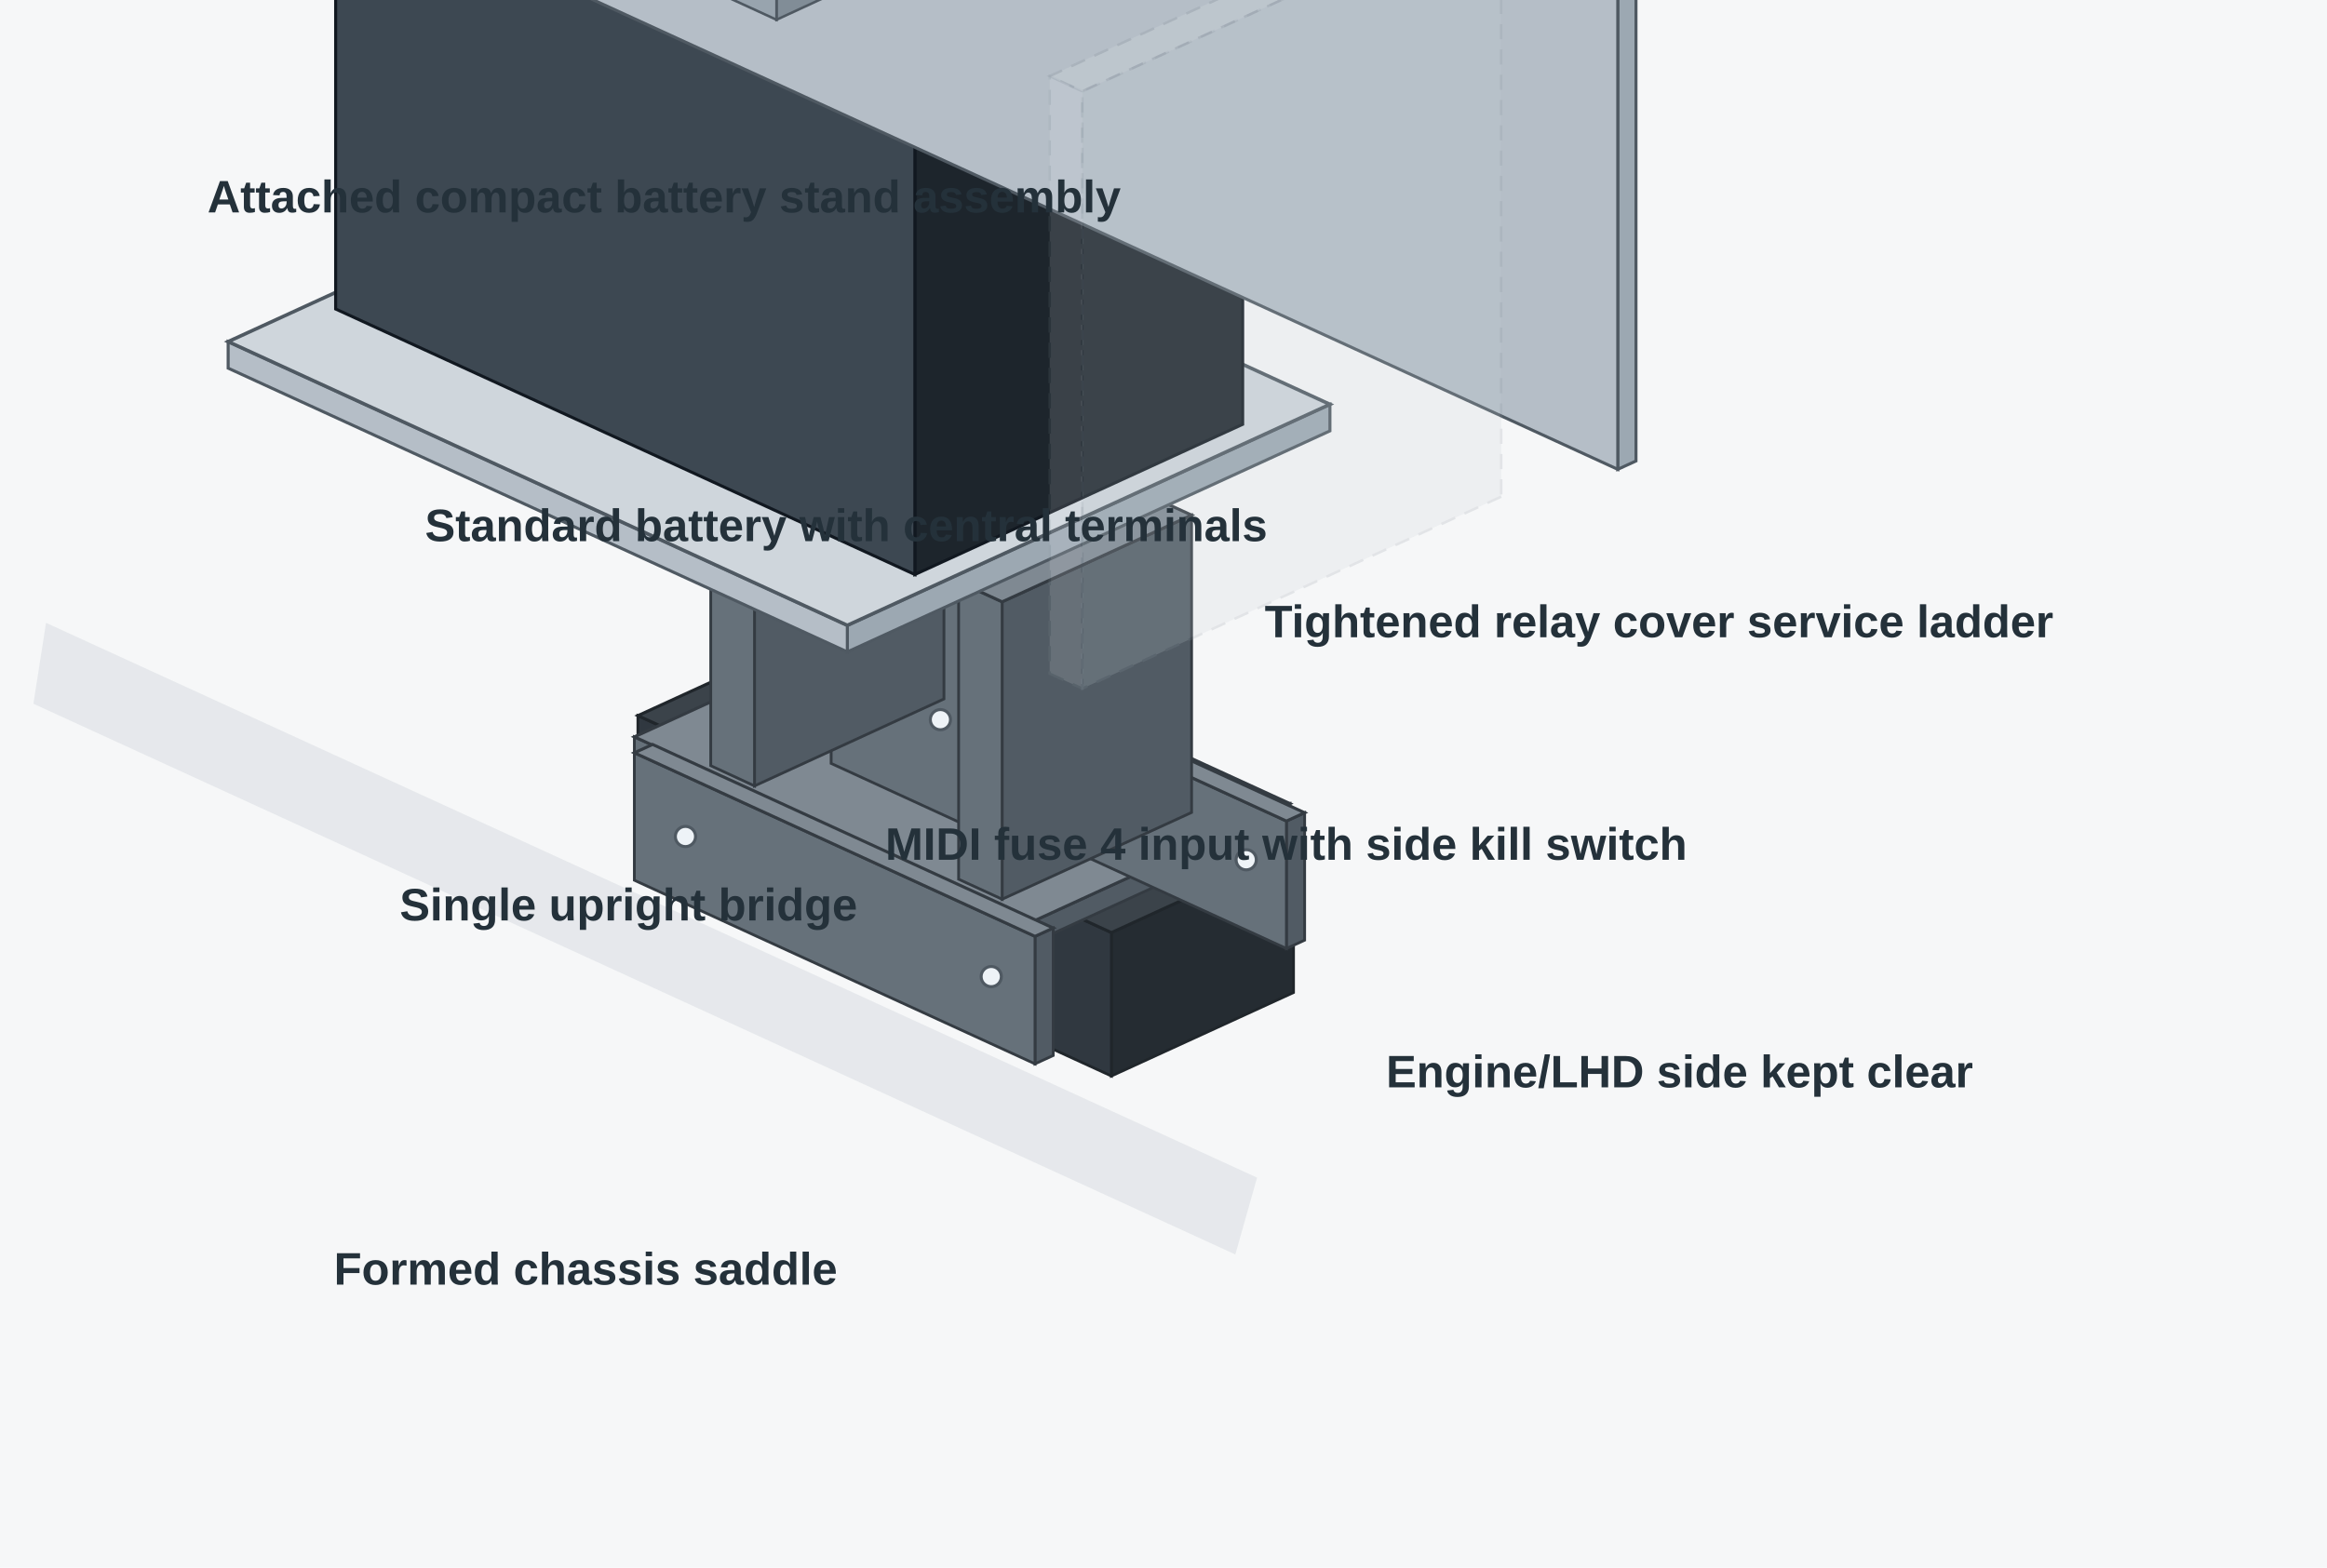
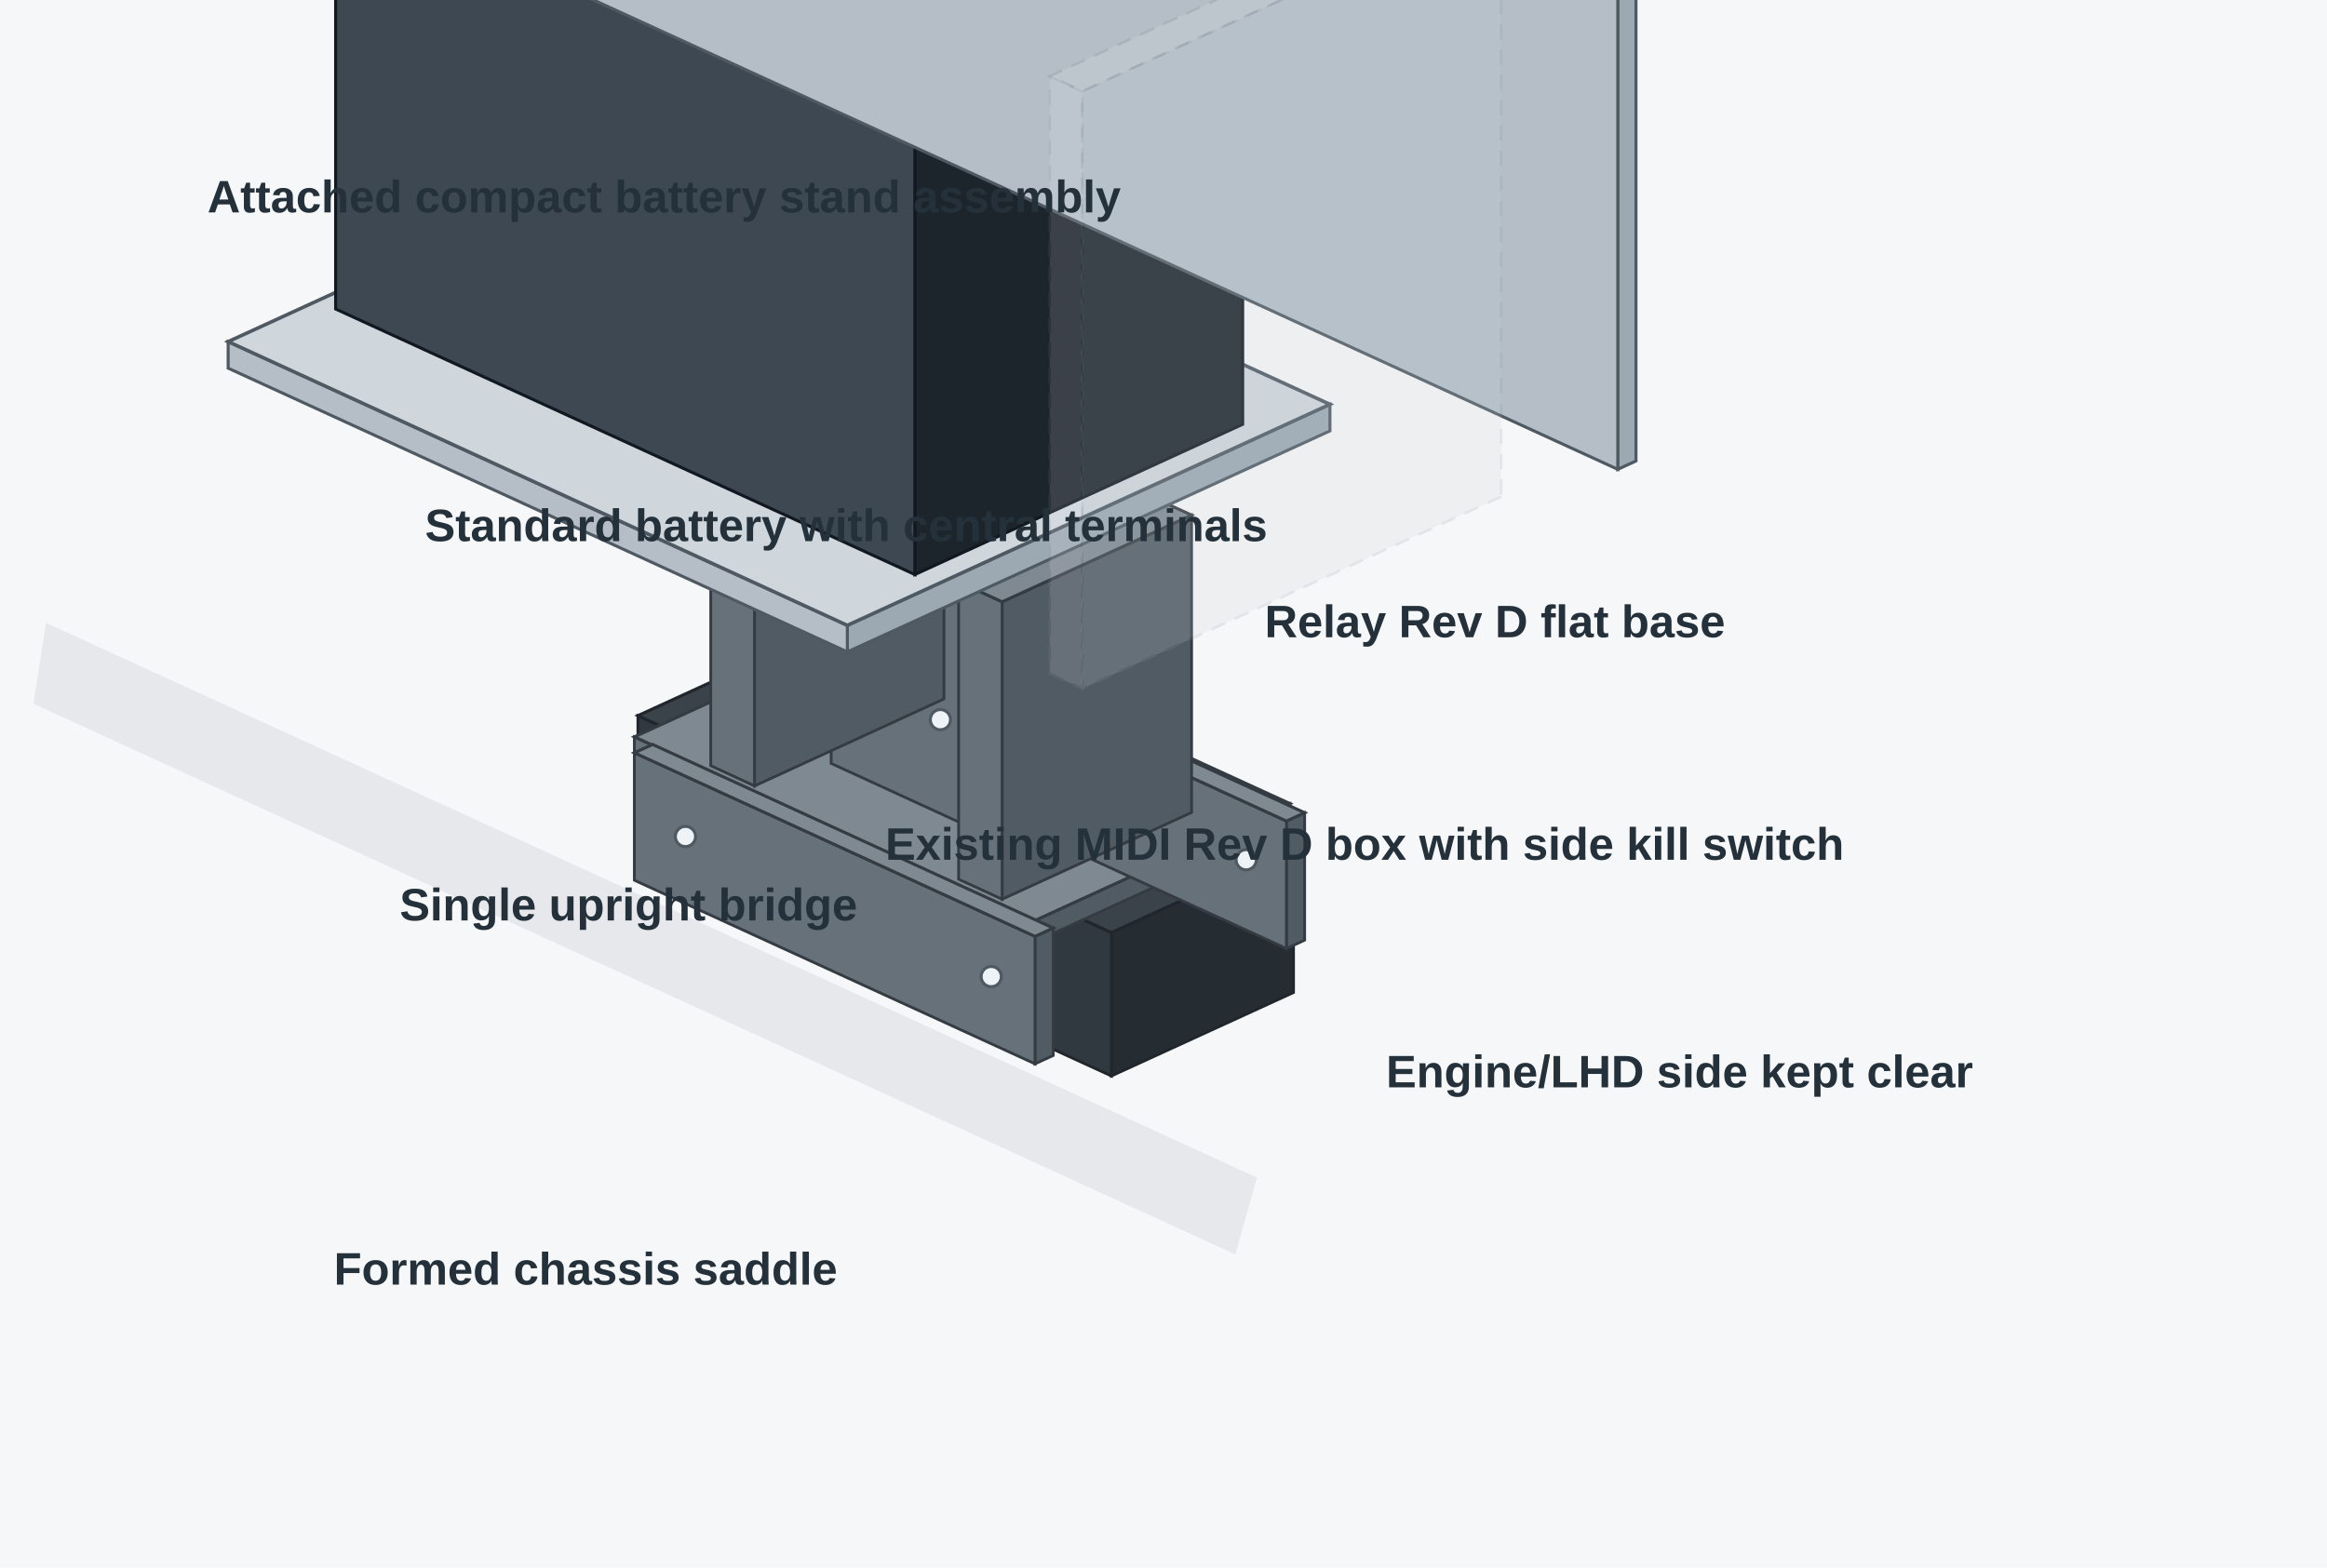
<svg xmlns="http://www.w3.org/2000/svg" width="920" height="620" viewBox="0 0 920 620" role="img" aria-labelledby="title desc">
  <style>
    .background { fill: #f6f7f8; }
    .shadow { fill: #d9dde2; opacity: 0.55; }
    .plate-top { fill: #cfd6dc; stroke: #4f5962; stroke-width: 1.4; }
    .plate-side { fill: #9ca8b2; stroke: #4f5962; stroke-width: 1.2; }
    .plate-front { fill: #b5bec7; stroke: #4f5962; stroke-width: 1.2; }
    .tab-top { fill: #7f8992; stroke: #343b42; stroke-width: 1.2; }
    .tab-side { fill: #515b64; stroke: #343b42; stroke-width: 1.1; }
    .tab-front { fill: #66717a; stroke: #343b42; stroke-width: 1.1; }
    .chassis-top { fill: #3b434a; stroke: #20262b; stroke-width: 1.2; }
    .chassis-side { fill: #252c32; stroke: #20262b; stroke-width: 1.1; }
    .chassis-front { fill: #303840; stroke: #20262b; stroke-width: 1.1; }
    .battery-top { fill: #2f3942; stroke: #111820; stroke-width: 1.4; }
    .battery-side { fill: #1d252c; stroke: #111820; stroke-width: 1.2; }
    .battery-front { fill: #3d4852; stroke: #111820; stroke-width: 1.2; }
    .hold-top { fill: #cfd6dc; stroke: #4f5962; stroke-width: 1.1; }
    .hold-side { fill: #98a4ae; stroke: #4f5962; stroke-width: 0.9; }
    .hold-front { fill: #b5bec7; stroke: #4f5962; stroke-width: 0.9; }
    .relay-tray-top { fill: #aeb8c1; stroke: #4f5962; stroke-width: 1.2; }
    .relay-tray-side { fill: #818d97; stroke: #4f5962; stroke-width: 1; }
    .relay-tray-front { fill: #98a4ae; stroke: #4f5962; stroke-width: 1; }
    .midi-plate-top { fill: #aeb8c1; stroke: #4f5962; stroke-width: 1.2; }
    .midi-plate-side { fill: #818d97; stroke: #4f5962; stroke-width: 1; }
    .midi-plate-front { fill: #98a4ae; stroke: #4f5962; stroke-width: 1; }
    .midi-board-top { fill: #1f2930; stroke: #14191d; stroke-width: 1; }
    .midi-board-side { fill: #161d22; stroke: #14191d; stroke-width: 0.9; }
    .midi-board-front { fill: #2b363e; stroke: #14191d; stroke-width: 0.9; }
    .fuse-top { fill: #b7302a; stroke: #6e1714; stroke-width: 0.8; }
    .fuse-side { fill: #84201b; stroke: #6e1714; stroke-width: 0.7; }
    .fuse-front { fill: #d14a43; stroke: #6e1714; stroke-width: 0.7; }
    .cutoff-base-top { fill: #aeb8c1; stroke: #4f5962; stroke-width: 1.2; }
    .cutoff-base-side { fill: #818d97; stroke: #4f5962; stroke-width: 1; }
    .cutoff-base-front { fill: #98a4ae; stroke: #4f5962; stroke-width: 1; }
    .keepout-top { fill: #d7dde2; stroke: #85909a; stroke-width: 1; stroke-dasharray: 6 4; opacity: 0.24; }
    .keepout-side { fill: #c2cbd2; stroke: #85909a; stroke-width: 1; stroke-dasharray: 6 4; opacity: 0.18; }
    .keepout-front { fill: #eef2f5; stroke: #85909a; stroke-width: 1; stroke-dasharray: 6 4; opacity: 0.14; }
    .breaker-body-top { fill: #111820; stroke: #05080a; stroke-width: 1.2; }
    .breaker-body-side { fill: #080c10; stroke: #05080a; stroke-width: 1; }
    .breaker-body-front { fill: #202a33; stroke: #05080a; stroke-width: 1; }
    .breaker-face-top { fill: #41515f; stroke: #1f2830; stroke-width: 1; }
    .breaker-face-side { fill: #26323d; stroke: #1f2830; stroke-width: 0.9; }
    .breaker-face-front { fill: #33424d; stroke: #1f2830; stroke-width: 0.9; }
    .breaker-lever-top { fill: #d12828; stroke: #871313; stroke-width: 1; }
    .breaker-lever-side { fill: #8f1717; stroke: #871313; stroke-width: 0.9; }
    .breaker-lever-front { fill: #c41d1d; stroke: #871313; stroke-width: 0.9; }
    .breaker-terminal { fill: #c4a35a; stroke: #6f5d2f; stroke-width: 1.1; }
    .positive-cable { fill: none; stroke: #c41d1d; stroke-width: 8; stroke-linejoin: round; stroke-linecap: round; }
    .relay-feed { fill: none; stroke: #a51515; stroke-width: 6; stroke-linejoin: round; stroke-linecap: round; }
    .branch-cable { fill: none; stroke: #242b30; stroke-width: 6; stroke-linejoin: round; stroke-linecap: round; }
    .slot-marker { fill: #eef3f7; stroke: #4f5962; stroke-width: 1.2; }
    .label { font: 600 18px Arial, sans-serif; fill: #24313a; }
  </style>
  <rect class="background" width="920" height="620" />
  <polygon class="shadow" points="18.2,246.3 497.0,465.7 488.4,496.1 13.2,278.3" />
  <polygon class="chassis-side" points="511.4,392.5 439.4,425.5 439.4,368.8 511.4,335.8" />
  <polygon class="chassis-front" points="252.2,339.7 439.4,425.5 439.4,368.8 252.2,283.0" />
  <polygon class="chassis-top" points="324.2,250.0 511.4,335.8 439.4,368.8 252.2,283.0" />
  <polygon class="tab-side" points="510.0,326.2 409.2,372.4 409.2,364.0 510.0,317.8" />
  <polygon class="tab-front" points="250.8,299.8 409.2,372.4 409.2,364.0 250.8,291.4" />
  <polygon class="tab-top" points="351.6,245.2 510.0,317.8 409.2,364.0 250.8,291.4" />
  <polygon class="tab-side" points="515.8,371.8 508.6,375.1 508.6,324.7 515.8,321.4" />
  <polygon class="tab-front" points="350.2,302.5 508.6,375.1 508.6,324.7 350.2,252.1" />
  <polygon class="tab-top" points="357.4,248.8 515.8,321.4 508.6,324.7 350.2,252.1" />
  <polygon class="tab-side" points="416.4,417.4 409.2,420.7 409.2,370.3 416.4,367.0" />
  <polygon class="tab-front" points="250.8,348.1 409.2,420.7 409.2,370.3 250.8,297.7" />
  <polygon class="tab-top" points="258.0,294.4 416.4,367.0 409.2,370.3 250.8,297.7" />
  <polygon class="tab-side" points="438.0,305.9 387.6,329.0 387.6,232.4 438.0,209.3" />
  <polygon class="tab-front" points="328.6,301.9 387.6,329.0 387.6,232.4 328.6,205.3" />
  <polygon class="tab-top" points="379.0,182.2 438.0,209.3 387.6,232.4 328.6,205.3" />
  <polygon class="tab-side" points="373.2,276.4 298.3,310.8 298.3,193.2 373.2,158.8" />
  <polygon class="tab-front" points="281.0,302.8 298.3,310.8 298.3,193.2 281.0,185.2" />
  <polygon class="tab-top" points="355.9,150.9 373.2,158.8 298.3,193.2 281.0,185.2" />
  <polygon class="tab-side" points="471.1,321.3 396.2,355.6 396.2,238.0 471.1,203.7" />
  <polygon class="tab-front" points="379.0,347.7 396.2,355.6 396.2,238.0 379.0,230.1" />
  <polygon class="tab-top" points="453.8,195.8 471.1,203.7 396.2,238.0 379.0,230.1" />
  <polygon class="plate-side" points="525.8,170.4 335.0,257.8 335.0,247.3 525.8,159.9" />
  <polygon class="plate-front" points="90.2,145.6 335.0,257.8 335.0,247.3 90.2,135.1" />
  <polygon class="plate-top" points="281.0,47.7 525.8,159.9 335.0,247.3 90.2,135.1" />
  <polygon class="battery-side" points="491.3,167.8 361.7,227.2 361.7,-14.3 491.3,-73.7" />
  <polygon class="battery-front" points="132.7,122.2 361.7,227.2 361.7,-14.3 132.7,-119.3" />
  <polygon class="battery-top" points="262.3,-178.7 491.3,-73.7 361.7,-14.3 132.7,-119.3" />
  <polygon class="hold-side" points="507.1,-79.4 494.2,-73.4 494.2,-81.8 507.1,-87.8" />
  <polygon class="hold-front" points="249.4,-185.6 494.2,-73.4 494.2,-81.8 249.4,-194.0" />
  <polygon class="hold-top" points="262.3,-200.0 507.1,-87.8 494.2,-81.8 249.4,-194.0" />
  <polygon class="hold-side" points="377.5,-20.0 364.6,-14.0 364.6,-22.4 377.5,-28.4" />
  <polygon class="hold-front" points="119.8,-126.2 364.6,-14.0 364.6,-22.4 119.8,-134.6" />
  <polygon class="hold-top" points="132.7,-140.6 377.5,-28.4 364.6,-22.4 119.8,-134.6" />
  <polygon class="plate-side" points="646.8,182.3 639.6,185.6 639.6,-139.9 646.8,-143.2" />
  <polygon class="plate-front" points="164.4,-32.2 639.6,185.6 639.6,-139.9 164.4,-357.7" />
  <polygon class="plate-top" points="171.6,-361.0 646.8,-143.2 639.6,-139.9 164.4,-357.7" />
-   <polygon class="relay-tray-side" points="317.0,-5.3 311.3,-2.6 311.3,-233.6 317.0,-236.3" />
-   <polygon class="relay-tray-front" points="80.9,-108.2 311.3,-2.6 311.3,-233.6 80.9,-339.2" />
-   <polygon class="relay-tray-top" points="86.6,-341.9 317.0,-236.3 311.3,-233.6 80.9,-339.2" />
-   <polygon class="relay-tray-side" points="99.6,-114.2 79.4,-104.9 79.4,-335.9 99.6,-345.2" />
-   <polygon class="relay-tray-front" points="73.7,-107.6 79.4,-104.9 79.4,-335.9 73.7,-338.6" />
-   <polygon class="relay-tray-top" points="93.8,-347.8 99.6,-345.2 79.4,-335.9 73.7,-338.6" />
-   <polygon class="relay-tray-side" points="330.0,-8.6 309.8,0.7 309.8,-230.3 330.0,-239.6" />
-   <polygon class="relay-tray-front" points="304.1,-2.0 309.8,0.7 309.8,-230.3 304.1,-233.0" />
-   <polygon class="relay-tray-top" points="324.2,-242.2 330.0,-239.6 309.8,-230.3 304.1,-233.0" />
-   <polygon class="relay-tray-side" points="327.1,-1.5 307.0,7.8 307.0,-0.6 327.1,-9.9" />
-   <polygon class="relay-tray-front" points="76.6,-97.8 307.0,7.8 307.0,-0.6 76.6,-106.2" />
-   <polygon class="relay-tray-top" points="96.7,-115.5 327.1,-9.9 307.0,-0.6 76.6,-106.2" />
-   <polygon class="relay-tray-side" points="327.1,-240.9 307.0,-231.6 307.0,-240.0 327.1,-249.3" />
-   <polygon class="relay-tray-front" points="76.6,-337.2 307.0,-231.6 307.0,-240.0 76.6,-345.6" />
-   <polygon class="relay-tray-top" points="96.7,-354.9 327.1,-249.3 307.0,-240.0 76.6,-345.6" />
-   <polygon class="midi-board-side" points="304.1,-30.4 299.8,-28.4 299.8,-222.6 304.1,-224.6" />
-   <polygon class="midi-board-front" points="98.2,-120.8 299.8,-28.4 299.8,-222.6 98.2,-315.0" />
-   <polygon class="midi-board-top" points="102.5,-317.0 304.1,-224.6 299.8,-222.6 98.2,-315.0" />
-   <polygon class="relay-fuse-side" points="291.1,-62.5 263.8,-50.0 263.8,-181.2 291.1,-193.8" />
-   <polygon class="relay-fuse-front" points="76.6,-135.8 263.8,-50.0 263.8,-181.2 76.6,-267.0" />
-   <polygon class="relay-fuse-top" points="103.9,-279.6 291.1,-193.8 263.8,-181.2 76.6,-267.0" />
-   <polygon class="midi-plate-side" points="462.5,-124.0 354.5,-74.5 354.5,-82.9 462.5,-132.4" />
-   <polygon class="midi-plate-front" points="217.7,-137.2 354.5,-74.5 354.5,-82.9 217.7,-145.6" />
-   <polygon class="midi-plate-top" points="325.7,-195.1 462.5,-132.4 354.5,-82.9 217.7,-145.6" />
-   <polygon class="midi-board-side" points="425.8,-138.4 364.6,-110.3 364.6,-120.8 425.8,-148.9" />
-   <polygon class="midi-board-front" points="263.8,-156.5 364.6,-110.3 364.6,-120.8 263.8,-167.0" />
-   <polygon class="midi-board-top" points="325.0,-195.1 425.8,-148.9 364.6,-120.8 263.8,-167.0" />
-   <polygon class="fuse-side" points="325.7,-183.9 286.8,-166.1 286.8,-182.9 325.7,-200.7" />
-   <polygon class="fuse-front" points="273.8,-172.0 286.8,-166.1 286.8,-182.9 273.8,-188.8" />
-   <polygon class="fuse-top" points="312.7,-206.6 325.7,-200.7 286.8,-182.9 273.8,-188.8" />
-   <polygon class="fuse-side" points="343.0,-176.0 304.1,-158.1 304.1,-174.9 343.0,-192.8" />
-   <polygon class="fuse-front" points="291.1,-164.1 304.1,-158.1 304.1,-174.9 291.1,-180.9" />
-   <polygon class="fuse-top" points="330.0,-198.7 343.0,-192.8 304.1,-174.9 291.1,-180.9" />
-   <polygon class="fuse-side" points="360.2,-168.0 321.4,-150.2 321.4,-167.0 360.2,-184.8" />
-   <polygon class="fuse-front" points="308.4,-156.2 321.4,-150.2 321.4,-167.0 308.4,-173.0" />
-   <polygon class="fuse-top" points="347.3,-190.8 360.2,-184.8 321.4,-167.0 308.4,-173.0" />
-   <polygon class="fuse-side" points="377.5,-160.1 338.6,-142.3 338.6,-159.1 377.5,-176.9" />
-   <polygon class="fuse-front" points="325.7,-148.2 338.6,-142.3 338.6,-159.1 325.7,-165.0" />
-   <polygon class="fuse-top" points="364.6,-182.9 377.5,-176.9 338.6,-159.1 325.7,-165.0" />
-   <polygon class="fuse-side" points="394.8,-152.2 355.9,-134.4 355.9,-151.2 394.8,-169.0" />
-   <polygon class="fuse-front" points="343.0,-140.3 355.9,-134.4 355.9,-151.2 343.0,-157.1" />
-   <polygon class="fuse-top" points="381.8,-174.9 394.8,-169.0 355.9,-151.2 343.0,-157.1" />
+   <polygon class="relay-tray-side" points="263.0,-30.0 257.3,-27.4 257.3,-405.4 263.0,-408.0" />
+   <polygon class="relay-tray-front" points="80.9,-108.2 257.3,-27.4 257.3,-405.4 80.9,-486.2" />
+   <polygon class="relay-tray-top" points="86.6,-488.9 263.0,-408.0 257.3,-405.4 80.9,-486.2" />
+   <polygon class="midi-board-side" points="247.2,-49.1 242.9,-47.1 242.9,-362.1 247.2,-364.1" />
+   <polygon class="midi-board-front" points="101.0,-112.1 242.9,-47.1 242.9,-362.1 101.0,-427.1" />
+   <polygon class="midi-board-top" points="105.4,-429.1 247.2,-364.1 242.9,-362.1 101.0,-427.1" />
+   <polygon class="relay-fuse-side" points="241.4,-78.0 214.1,-65.4 214.1,-380.4 241.4,-393.0" />
+   <polygon class="relay-fuse-front" points="72.2,-130.4 214.1,-65.4 214.1,-380.4 72.2,-445.4" />
+   <polygon class="relay-fuse-top" points="99.6,-458.0 241.4,-393.0 214.1,-380.4 72.2,-445.4" />
+   <polygon class="midi-plate-side" points="476.9,-117.4 358.1,-63.0 358.1,-71.3 476.9,-125.8" />
+   <polygon class="midi-plate-front" points="206.9,-132.2 358.1,-63.0 358.1,-71.3 206.9,-140.6" />
+   <polygon class="midi-plate-top" points="325.7,-195.1 476.9,-125.8 358.1,-71.3 206.9,-140.6" />
+   <polygon class="midi-plate-side" points="476.9,-125.8 471.1,-123.2 471.1,-191.4 476.9,-194.1" />
+   <polygon class="midi-plate-front" points="319.9,-192.5 471.1,-123.2 471.1,-191.4 319.9,-260.7" />
+   <polygon class="midi-plate-top" points="325.7,-263.4 476.9,-194.1 471.1,-191.4 319.9,-260.7" />
+   <polygon class="midi-plate-side" points="363.8,-74.0 358.1,-71.3 358.1,-139.6 363.8,-142.2" />
+   <polygon class="midi-plate-front" points="206.9,-140.6 358.1,-71.3 358.1,-139.6 206.9,-208.9" />
+   <polygon class="midi-plate-top" points="212.6,-211.5 363.8,-142.2 358.1,-139.6 206.9,-208.9" />
+   <polygon class="midi-plate-side" points="331.4,-192.5 212.6,-138.0 212.6,-206.3 331.4,-260.7" />
+   <polygon class="midi-plate-front" points="206.9,-140.6 212.6,-138.0 212.6,-206.3 206.9,-208.9" />
+   <polygon class="midi-plate-top" points="325.7,-263.4 331.4,-260.7 212.6,-206.3 206.9,-208.9" />
+   <polygon class="midi-plate-side" points="476.9,-125.8 358.1,-71.3 358.1,-139.6 476.9,-194.1" />
+   <polygon class="midi-plate-front" points="352.3,-74.0 358.1,-71.3 358.1,-139.6 352.3,-142.2" />
+   <polygon class="midi-plate-top" points="471.1,-196.7 476.9,-194.1 358.1,-139.6 352.3,-142.2" />
+   <polygon class="midi-plate-side" points="538.8,-210.6 405.6,-149.5 405.6,-155.8 538.8,-216.9" />
+   <polygon class="midi-plate-front" points="240.0,-225.4 405.6,-149.5 405.6,-155.8 240.0,-231.7" />
+   <polygon class="midi-plate-top" points="373.2,-292.8 538.8,-216.9 405.6,-155.8 240.0,-231.7" />
+   <polygon class="midi-board-side" points="422.9,-130.4 361.7,-102.4 361.7,-112.9 422.9,-140.9" />
+   <polygon class="midi-board-front" points="260.9,-148.6 361.7,-102.4 361.7,-112.9 260.9,-159.1" />
+   <polygon class="midi-board-top" points="322.1,-187.2 422.9,-140.9 361.7,-112.9 260.9,-159.1" />
+   <polygon class="fuse-side" points="332.9,-180.6 294.0,-162.8 294.0,-179.6 332.9,-197.4" />
+   <polygon class="fuse-front" points="281.0,-168.7 294.0,-162.8 294.0,-179.6 281.0,-185.5" />
+   <polygon class="fuse-top" points="319.9,-203.3 332.9,-197.4 294.0,-179.6 281.0,-185.5" />
+   <polygon class="fuse-side" points="350.2,-172.7 311.3,-154.8 311.3,-171.6 350.2,-189.5" />
+   <polygon class="fuse-front" points="298.3,-160.8 311.3,-154.8 311.3,-171.6 298.3,-177.6" />
+   <polygon class="fuse-top" points="337.2,-195.4 350.2,-189.5 311.3,-171.6 298.3,-177.6" />
+   <polygon class="fuse-side" points="367.4,-164.7 328.6,-146.9 328.6,-163.7 367.4,-181.5" />
+   <polygon class="fuse-front" points="315.6,-152.9 328.6,-146.9 328.6,-163.7 315.6,-169.7" />
+   <polygon class="fuse-top" points="354.5,-187.5 367.4,-181.5 328.6,-163.7 315.6,-169.7" />
+   <polygon class="fuse-side" points="384.7,-156.8 345.8,-139.0 345.8,-155.8 384.7,-173.6" />
+   <polygon class="fuse-front" points="332.9,-144.9 345.8,-139.0 345.8,-155.8 332.9,-161.7" />
+   <polygon class="fuse-top" points="371.8,-179.6 384.7,-173.6 345.8,-155.8 332.9,-161.7" />
+   <polygon class="fuse-side" points="402.0,-148.9 363.1,-131.1 363.1,-147.9 402.0,-165.7" />
+   <polygon class="fuse-front" points="350.2,-137.0 363.1,-131.1 363.1,-147.9 350.2,-153.8" />
+   <polygon class="fuse-top" points="389.0,-171.6 402.0,-165.7 363.1,-147.9 350.2,-153.8" />
  <polygon class="breaker-terminal" points="413.5,-185.2 404.9,-181.2 404.9,-189.6 413.5,-193.6" />
  <polygon class="breaker-terminal" points="376.1,-194.4 404.9,-181.2 404.9,-189.6 376.1,-202.8" />
  <polygon class="breaker-terminal" points="384.7,-206.8 413.5,-193.6 404.9,-189.6 376.1,-202.8" />
  <polygon class="breaker-lever-side" points="376.1,-145.6 366.0,-141.0 366.0,-151.5 376.1,-156.1" />
  <polygon class="breaker-lever-front" points="258.0,-190.5 366.0,-141.0 366.0,-151.5 258.0,-201.0" />
  <polygon class="breaker-lever-top" points="268.1,-205.6 376.1,-156.1 366.0,-151.5 258.0,-201.0" />
  <polygon class="cutoff-base-side" points="557.5,-80.4 435.1,-24.3 435.1,-32.7 557.5,-88.8" />
  <polygon class="cutoff-base-front" points="355.9,-60.6 435.1,-24.3 435.1,-32.7 355.9,-69.0" />
  <polygon class="cutoff-base-top" points="478.3,-125.1 557.5,-88.8 435.1,-32.7 355.9,-69.0" />
  <polygon class="cutoff-base-side" points="481.2,-123.8 358.8,-67.7 358.8,-90.8 481.2,-146.9" />
  <polygon class="cutoff-base-front" points="353.0,-70.4 358.8,-67.7 358.8,-90.8 353.0,-93.5" />
  <polygon class="cutoff-base-top" points="475.4,-149.6 481.2,-146.9 358.8,-90.8 353.0,-93.5" />
  <polygon class="cutoff-base-side" points="563.3,-86.2 440.9,-30.1 440.9,-53.2 563.3,-109.3" />
  <polygon class="cutoff-base-front" points="435.1,-32.7 440.9,-30.1 440.9,-53.2 435.1,-55.8" />
  <polygon class="cutoff-base-top" points="557.5,-111.9 563.3,-109.3 440.9,-53.2 435.1,-55.8" />
  <polygon class="cutoff-base-side" points="560.4,-90.2 554.6,-87.5 554.6,-110.6 560.4,-113.3" />
  <polygon class="cutoff-base-front" points="475.4,-123.8 554.6,-87.5 554.6,-110.6 475.4,-146.9" />
  <polygon class="cutoff-base-top" points="481.2,-149.6 560.4,-113.3 554.6,-110.6 475.4,-146.9" />
  <polygon class="cutoff-base-side" points="435.1,-32.7 429.4,-30.1 429.4,-53.2 435.1,-55.8" />
  <polygon class="cutoff-base-front" points="350.2,-66.4 429.4,-30.1 429.4,-53.2 350.2,-89.5" />
  <polygon class="cutoff-base-top" points="355.9,-92.1 435.1,-55.8 429.4,-53.2 350.2,-89.5" />
  <polygon class="keepout-side" points="593.5,196.4 427.9,272.3 427.9,36.1 593.5,-39.9" />
  <polygon class="keepout-front" points="415.0,266.4 427.9,272.3 427.9,36.1 415.0,30.1" />
  <polygon class="keepout-top" points="580.6,-45.8 593.5,-39.9 427.9,36.1 415.0,30.1" />
  <polygon class="breaker-body-side" points="507.1,-89.7 466.8,-71.2 466.8,-100.6 507.1,-119.1" />
  <polygon class="breaker-body-front" points="407.8,-98.3 466.8,-71.2 466.8,-100.6 407.8,-127.7" />
  <polygon class="breaker-body-top" points="448.1,-146.1 507.1,-119.1 466.8,-100.6 407.8,-127.7" />
  <polygon class="breaker-face-side" points="499.2,-118.8 467.5,-104.2 467.5,-110.5 499.2,-125.1" />
  <polygon class="breaker-face-front" points="415.7,-128.0 467.5,-104.2 467.5,-110.5 415.7,-134.3" />
  <polygon class="breaker-face-top" points="447.4,-148.8 499.2,-125.1 467.5,-110.5 415.7,-134.3" />
  <polygon class="breaker-lever-side" points="473.3,-128.5 466.1,-125.2 466.1,-131.5 473.3,-134.8" />
  <polygon class="breaker-lever-front" points="433.0,-140.3 466.1,-125.2 466.1,-131.5 433.0,-146.7" />
  <polygon class="breaker-lever-top" points="440.2,-149.9 473.3,-134.8 466.1,-131.5 433.0,-146.7" />
  <circle class="breaker-terminal" cx="449.5" cy="-146.0" r="5" />
  <circle class="breaker-terminal" cx="471.1" cy="-120.2" r="5" />
  <polyline class="positive-cable" points="392.6,-117.6 456.7,-135.9 471.1,-120.2" />
  <polyline class="relay-feed" points="449.5,-146.0 389.0,-138.0 376.1,-179.7" />
  <polyline class="relay-feed" points="449.5,-146.0 307.0,-180.6 160.1,-247.7" />
  <polyline class="branch-cable" points="376.1,-179.7 321.4,-201.9 160.1,-247.7" />
  <polyline class="branch-cable" points="160.1,-247.7 138.5,-170.6 111.1,-129.3" />
  <polygon class="keepout-side" points="606.5,-87.3 582.0,-76.1 582.0,-86.6 606.5,-97.8" />
  <polygon class="keepout-front" points="286.8,-211.4 582.0,-76.1 582.0,-86.6 286.8,-221.9" />
  <polygon class="keepout-top" points="311.3,-233.1 606.5,-97.8 582.0,-86.6 286.8,-221.9" />
  <circle class="slot-marker" cx="371.8" cy="284.6" r="4" />
  <circle class="slot-marker" cx="492.7" cy="340.0" r="4" />
  <circle class="slot-marker" cx="271.0" cy="330.8" r="4" />
  <circle class="slot-marker" cx="391.9" cy="386.2" r="4" />
  <text class="label" x="82" y="84">Attached compact battery stand assembly</text>
  <text class="label" x="168" y="214">Standard battery with central terminals</text>
  <text class="label" x="132" y="508">Formed chassis saddle</text>
  <text class="label" x="158" y="364">Single upright bridge</text>
-   <text class="label" x="500" y="252">Tightened relay cover service ladder</text>
-   <text class="label" x="350" y="340">MIDI fuse 4 input with side kill switch</text>
+   <text class="label" x="500" y="252">Relay Rev D flat base</text>
+   <text class="label" x="350" y="340">Existing MIDI Rev D box with side kill switch</text>
  <text class="label" x="548" y="430">Engine/LHD side kept clear</text>
</svg>
